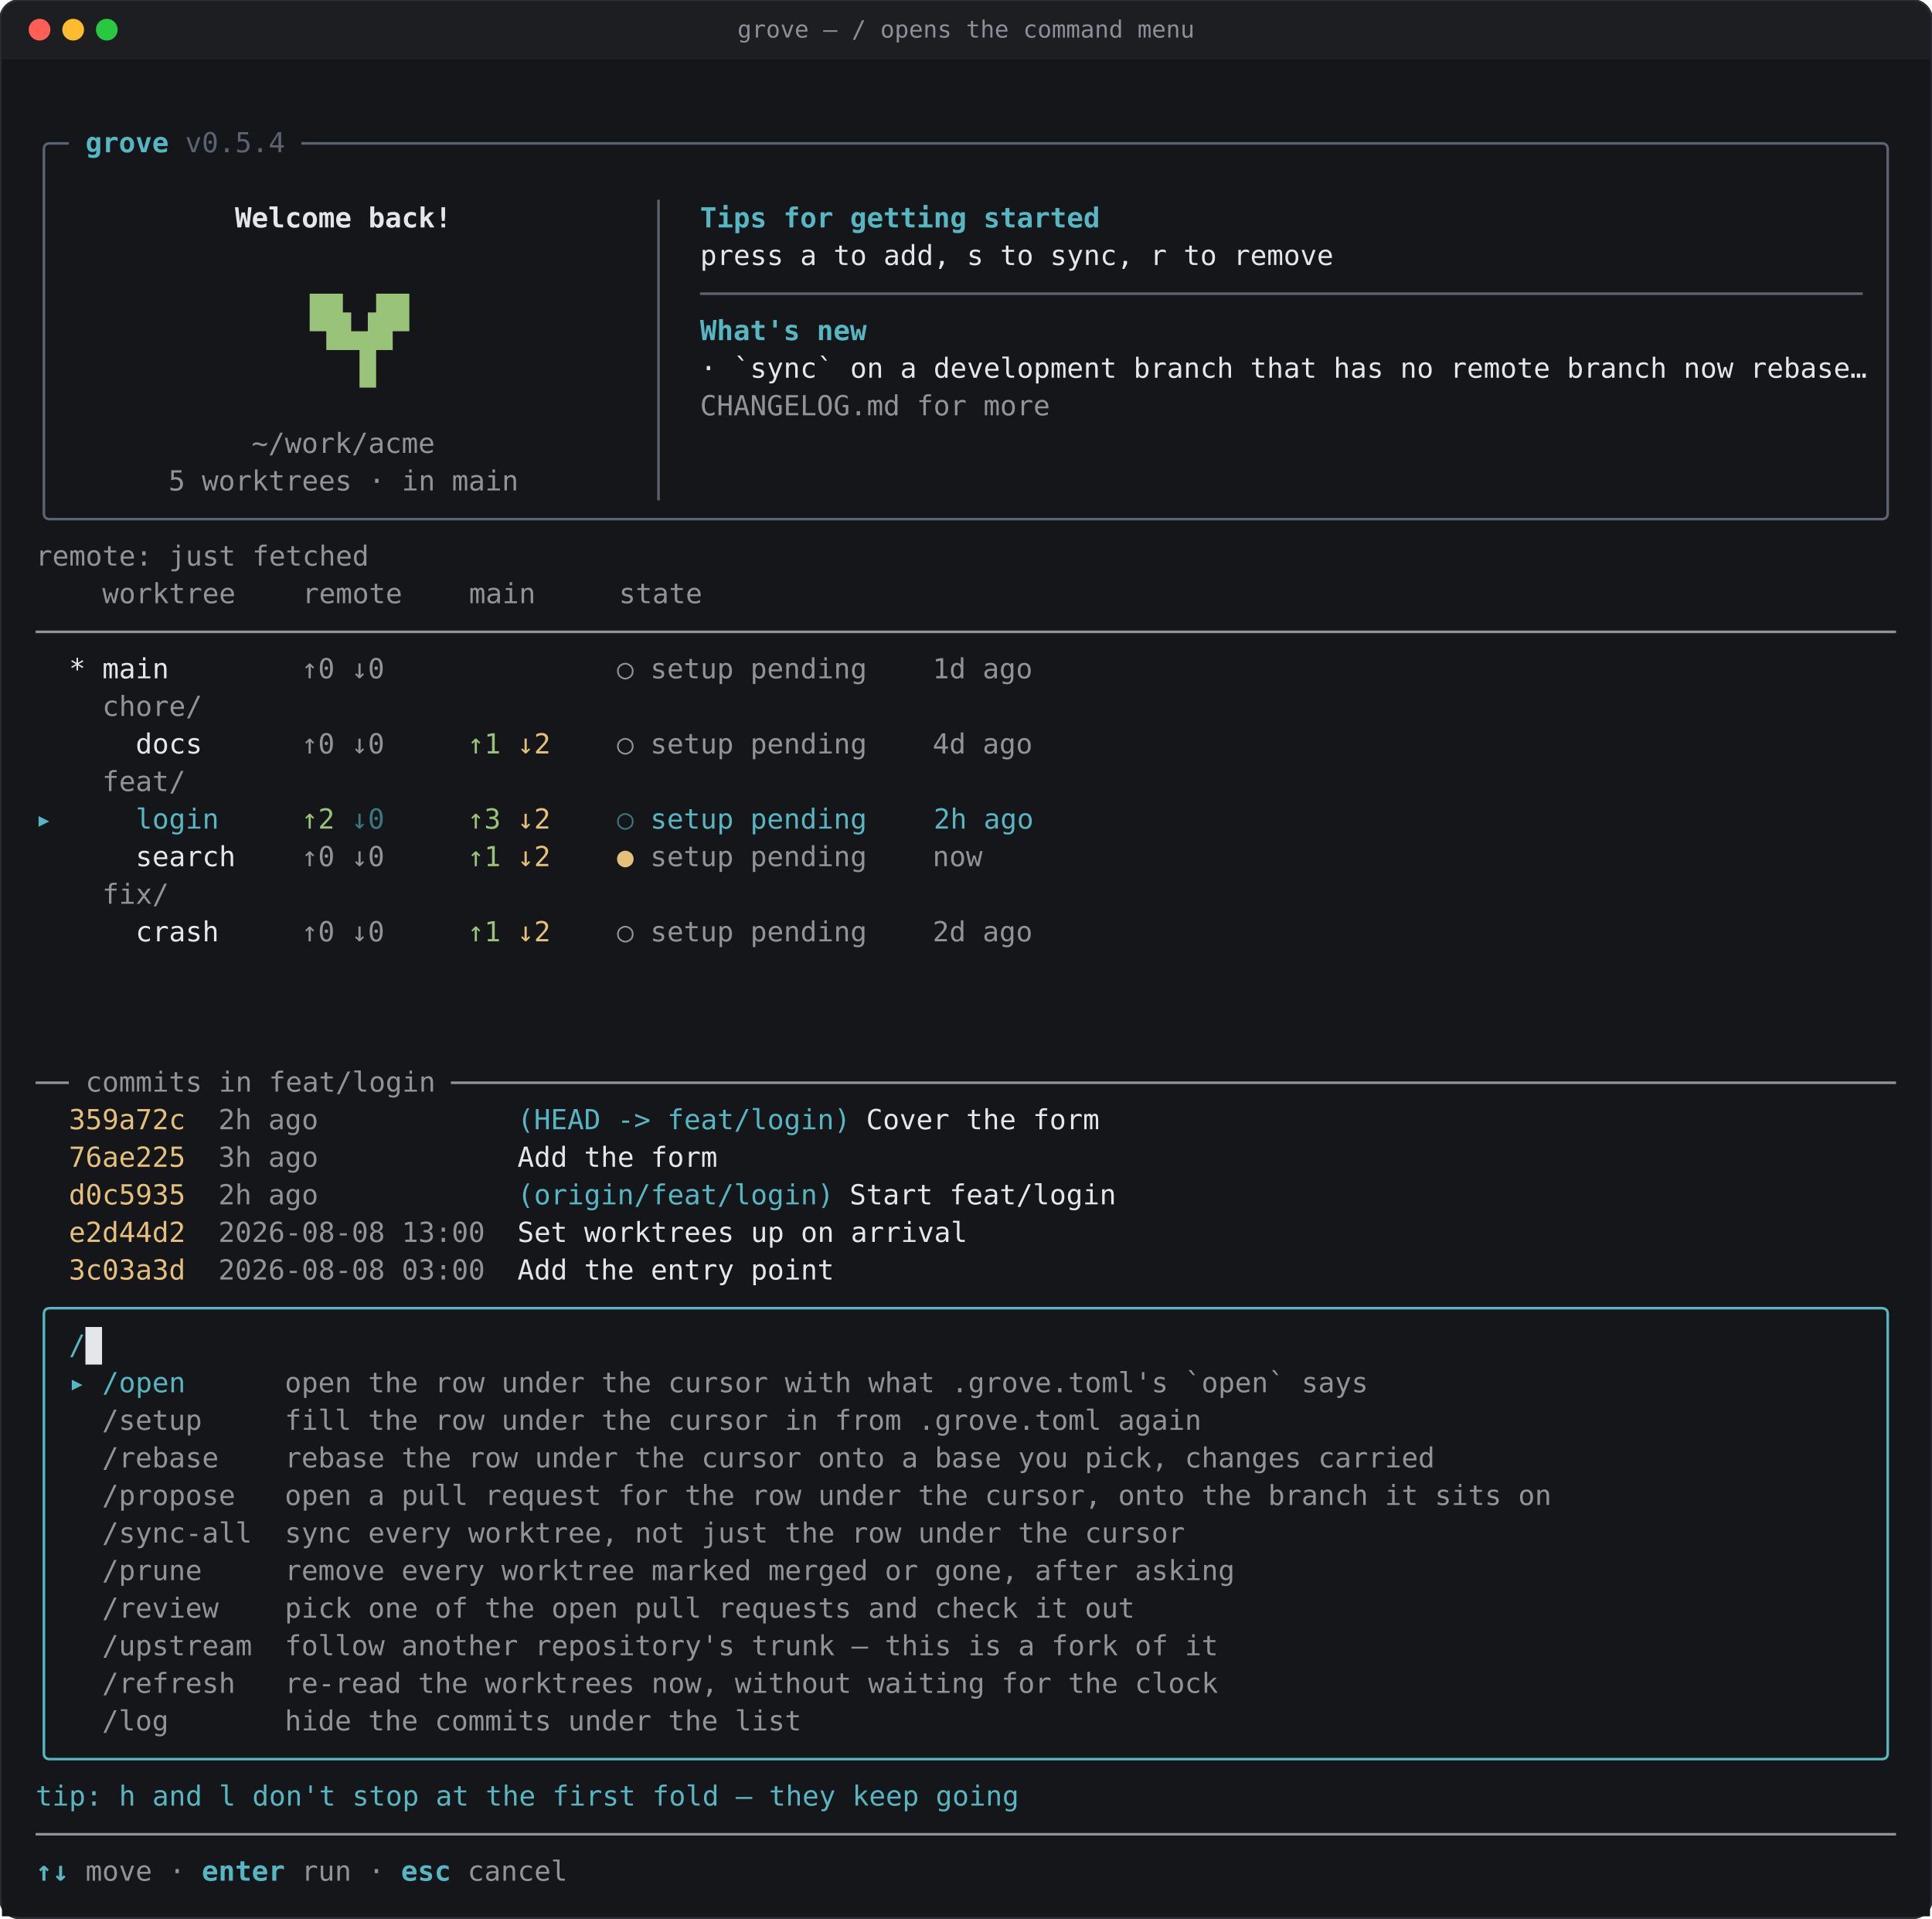
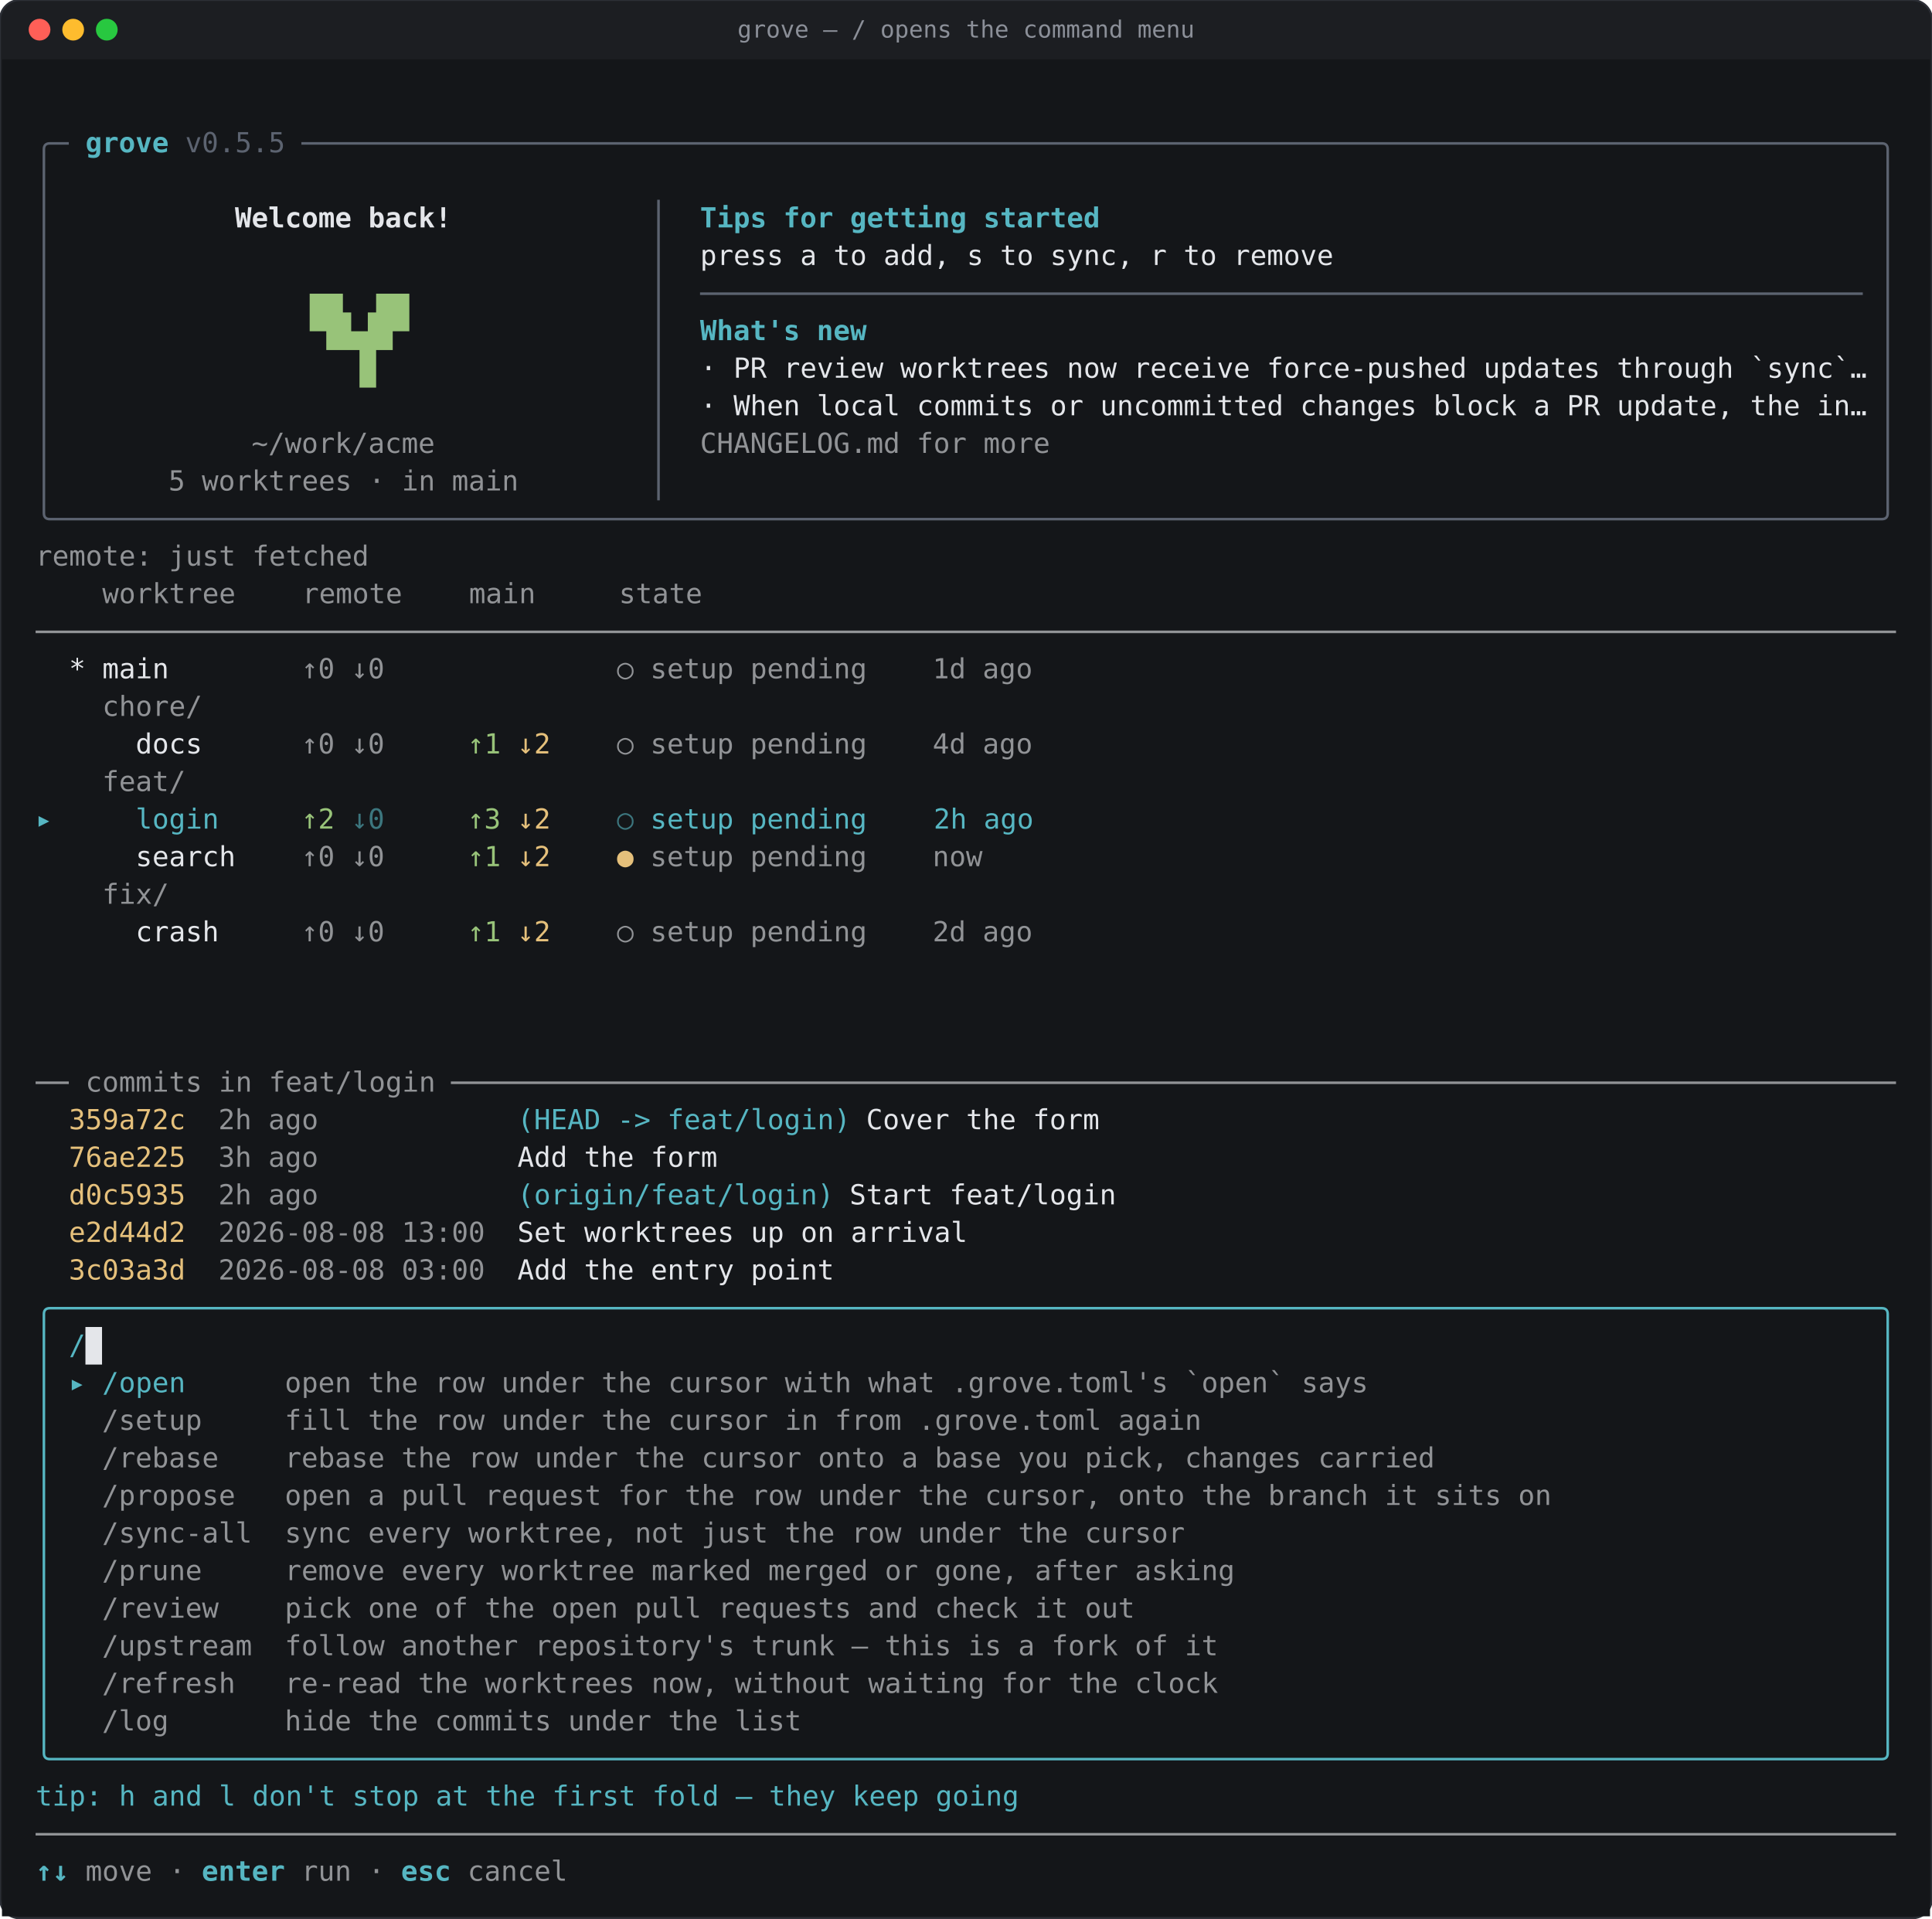
<svg xmlns="http://www.w3.org/2000/svg" width="977" height="970" viewBox="0 0 977 970" font-family="ui-monospace, SFMono-Regular, Menlo, Consolas, 'DejaVu Sans Mono', monospace" font-size="14">
  <rect width="977" height="970" rx="10" fill="#1c1e22" stroke="#2c2f36" />
  <rect x="1" y="30" width="975" height="939" fill="#141619" />
  <circle cx="20" cy="15" r="5.5" fill="#ff5f57" />
  <circle cx="37" cy="15" r="5.5" fill="#febc2e" />
  <circle cx="54" cy="15" r="5.5" fill="#28c840" />
  <text x="488.5" y="19" fill="#8b8f98" font-size="12" text-anchor="middle">grove — / opens the command menu</text>
  <rect x="43.2" y="671.0" width="8.4" height="19" fill="#e4e6ea" />
  <path fill="#98c379" opacity="1" d="M156.60 148.50h4.20v9.50h-4.20zM160.80 148.50h8.40v9.50h-8.40zM169.20 148.50h4.20v9.50h-4.20zM190.20 148.50h4.20v9.50h-4.20zM194.40 148.50h8.40v9.50h-8.40zM202.80 148.50h4.20v9.50h-4.20zM156.60 158.00h4.20v9.50h-4.20zM160.80 158.00h4.20v9.50h-4.20zM165.00 158.00h4.20v9.50h-4.20zM165.00 167.50h4.20v9.50h-4.20zM169.20 158.00h8.40v19.00h-8.40zM177.60 167.50h8.40v9.50h-8.40zM186.00 158.00h8.40v19.00h-8.40zM194.40 158.00h4.20v9.50h-4.20zM198.60 158.00h4.20v9.50h-4.20zM194.40 167.50h4.20v9.50h-4.20zM202.80 158.00h4.20v9.50h-4.20zM181.80 177.00h4.20v19.00h-4.20zM186.00 177.00h4.20v19.00h-4.20z" />
  <path fill="none" stroke="#5c6370" stroke-width="1.3" opacity="1" d="M22.20 82.00V75.50Q22.20 72.50 25.20 72.50H26.40M26.40 72.50H34.80M152.40 72.50H950.40M954.60 82.00V75.50Q954.60 72.50 951.60 72.50H950.40M22.20 82.00V101.00M954.60 82.00V101.00M22.20 101.00V120.00M333.00 101.00V120.00M954.60 101.00V120.00M22.20 120.00V139.00M333.00 120.00V139.00M954.60 120.00V139.00M22.20 139.00V158.00M333.00 139.00V158.00M354.00 148.50H942.00M954.60 139.00V158.00M22.20 158.00V177.00M333.00 158.00V177.00M954.60 158.00V177.00M22.20 177.00V196.00M333.00 177.00V196.00M954.60 177.00V196.00M22.20 196.00V215.00M333.00 196.00V215.00M954.60 196.00V215.00M22.20 215.00V234.00M333.00 215.00V234.00M954.60 215.00V234.00M22.20 234.00V253.00M333.00 234.00V253.00M954.60 234.00V253.00M22.20 253.00V259.50Q22.20 262.50 25.20 262.50H26.40M26.40 262.50H950.40M954.60 253.00V259.50Q954.60 262.50 951.60 262.50H950.40" />
  <path fill="none" stroke="#e4e6ea" stroke-width="1.3" opacity="0.6" d="M18.00 319.50H958.80M18.00 547.50H34.80M228.00 547.50H958.80M18.00 927.50H958.80" />
  <path fill="none" stroke="#56b6c2" stroke-width="1.3" opacity="1" d="M22.20 671.00V664.50Q22.20 661.50 25.20 661.50H26.40M26.40 661.50H950.40M954.60 671.00V664.50Q954.60 661.50 951.60 661.50H950.40M22.20 671.00V690.00M954.60 671.00V690.00M22.20 690.00V709.00M954.60 690.00V709.00M22.20 709.00V728.00M954.60 709.00V728.00M22.20 728.00V747.00M954.60 728.00V747.00M22.20 747.00V766.00M954.60 747.00V766.00M22.20 766.00V785.00M954.60 766.00V785.00M22.20 785.00V804.00M954.60 785.00V804.00M22.20 804.00V823.00M954.60 804.00V823.00M22.20 823.00V842.00M954.60 823.00V842.00M22.20 842.00V861.00M954.60 842.00V861.00M22.20 861.00V880.00M954.60 861.00V880.00M22.20 880.00V886.50Q22.20 889.50 25.20 889.50H26.40M26.40 889.50H950.40M954.60 880.00V886.50Q954.60 889.50 951.60 889.50H950.40" />
  <text x="43.2" y="77.0" fill="#56b6c2" font-weight="600" textLength="42.0" lengthAdjust="spacingAndGlyphs" xml:space="preserve">grove</text>
-   <text x="85.2" y="77.0" fill="#5c6370" textLength="67.2" lengthAdjust="spacingAndGlyphs" xml:space="preserve"> v0.5.4 </text>
+   <text x="85.2" y="77.0" fill="#5c6370" textLength="67.2" lengthAdjust="spacingAndGlyphs" xml:space="preserve"> v0.5.5 </text>
  <text x="118.8" y="115.0" fill="#e4e6ea" font-weight="600" textLength="109.2" lengthAdjust="spacingAndGlyphs" xml:space="preserve">Welcome back!</text>
  <text x="354.0" y="115.0" fill="#56b6c2" font-weight="600" textLength="201.6" lengthAdjust="spacingAndGlyphs" xml:space="preserve">Tips for getting started</text>
  <text x="337.2" y="134.0" fill="#e4e6ea" textLength="613.2" lengthAdjust="spacingAndGlyphs" xml:space="preserve">  press a to add, s to sync, r to remove                                 </text>
  <text x="354.0" y="172.0" fill="#56b6c2" font-weight="600" textLength="84.0" lengthAdjust="spacingAndGlyphs" xml:space="preserve">What's new</text>
-   <text x="337.2" y="191.0" fill="#e4e6ea" textLength="613.2" lengthAdjust="spacingAndGlyphs" xml:space="preserve">  · `sync` on a development branch that has no remote branch now rebase… </text>
-   <text x="354.0" y="210.0" fill="#e4e6ea" opacity="0.6" textLength="176.4" lengthAdjust="spacingAndGlyphs" xml:space="preserve">CHANGELOG.md for more</text>
+   <text x="337.2" y="191.0" fill="#e4e6ea" textLength="613.2" lengthAdjust="spacingAndGlyphs" xml:space="preserve">  · PR review worktrees now receive force-pushed updates through `sync`… </text>
+   <text x="337.2" y="210.0" fill="#e4e6ea" textLength="613.2" lengthAdjust="spacingAndGlyphs" xml:space="preserve">  · When local commits or uncommitted changes block a PR update, the in… </text>
  <text x="127.2" y="229.0" fill="#e4e6ea" opacity="0.6" textLength="92.4" lengthAdjust="spacingAndGlyphs" xml:space="preserve">~/work/acme</text>
+   <text x="354.0" y="229.0" fill="#e4e6ea" opacity="0.6" textLength="176.4" lengthAdjust="spacingAndGlyphs" xml:space="preserve">CHANGELOG.md for more</text>
  <text x="85.2" y="248.0" fill="#e4e6ea" opacity="0.6" textLength="176.4" lengthAdjust="spacingAndGlyphs" xml:space="preserve">5 worktrees · in main</text>
  <text x="18.0" y="286.0" fill="#e4e6ea" opacity="0.6" textLength="168.0" lengthAdjust="spacingAndGlyphs" xml:space="preserve">remote: just fetched</text>
  <text x="18.0" y="305.0" fill="#e4e6ea" opacity="0.6" textLength="336.0" lengthAdjust="spacingAndGlyphs" xml:space="preserve">    worktree    remote    main     state</text>
  <text x="18.0" y="343.0" fill="#e4e6ea" textLength="134.4" lengthAdjust="spacingAndGlyphs" xml:space="preserve">  * main        </text>
  <text x="152.4" y="343.0" fill="#e4e6ea" opacity="0.6" textLength="16.8" lengthAdjust="spacingAndGlyphs" xml:space="preserve">↑0</text>
  <text x="177.6" y="343.0" fill="#e4e6ea" opacity="0.6" textLength="16.8" lengthAdjust="spacingAndGlyphs" xml:space="preserve">↓0</text>
  <text x="312.0" y="343.0" fill="#e4e6ea" opacity="0.6" textLength="126.0" lengthAdjust="spacingAndGlyphs" xml:space="preserve">○ setup pending</text>
  <text x="471.6" y="343.0" fill="#e4e6ea" opacity="0.6" textLength="50.4" lengthAdjust="spacingAndGlyphs" xml:space="preserve">1d ago</text>
  <text x="18.0" y="362.0" fill="#e4e6ea" opacity="0.6" textLength="84.0" lengthAdjust="spacingAndGlyphs" xml:space="preserve">    chore/</text>
  <text x="18.0" y="381.0" fill="#e4e6ea" textLength="134.4" lengthAdjust="spacingAndGlyphs" xml:space="preserve">      docs      </text>
  <text x="152.4" y="381.0" fill="#e4e6ea" opacity="0.6" textLength="16.8" lengthAdjust="spacingAndGlyphs" xml:space="preserve">↑0</text>
  <text x="177.6" y="381.0" fill="#e4e6ea" opacity="0.6" textLength="16.8" lengthAdjust="spacingAndGlyphs" xml:space="preserve">↓0</text>
  <text x="236.4" y="381.0" fill="#98c379" textLength="16.8" lengthAdjust="spacingAndGlyphs" xml:space="preserve">↑1</text>
  <text x="261.6" y="381.0" fill="#e5c07b" textLength="16.8" lengthAdjust="spacingAndGlyphs" xml:space="preserve">↓2</text>
  <text x="312.0" y="381.0" fill="#e4e6ea" opacity="0.6" textLength="126.0" lengthAdjust="spacingAndGlyphs" xml:space="preserve">○ setup pending</text>
  <text x="471.6" y="381.0" fill="#e4e6ea" opacity="0.6" textLength="50.4" lengthAdjust="spacingAndGlyphs" xml:space="preserve">4d ago</text>
  <text x="18.0" y="400.0" fill="#e4e6ea" opacity="0.6" textLength="75.6" lengthAdjust="spacingAndGlyphs" xml:space="preserve">    feat/</text>
  <text x="18.0" y="419.0" fill="#56b6c2" textLength="134.4" lengthAdjust="spacingAndGlyphs" xml:space="preserve">▸     login     </text>
  <text x="152.4" y="419.0" fill="#98c379" textLength="16.8" lengthAdjust="spacingAndGlyphs" xml:space="preserve">↑2</text>
  <text x="177.6" y="419.0" fill="#56b6c2" opacity="0.6" textLength="16.8" lengthAdjust="spacingAndGlyphs" xml:space="preserve">↓0</text>
  <text x="236.4" y="419.0" fill="#98c379" textLength="16.8" lengthAdjust="spacingAndGlyphs" xml:space="preserve">↑3</text>
  <text x="261.6" y="419.0" fill="#e5c07b" textLength="16.8" lengthAdjust="spacingAndGlyphs" xml:space="preserve">↓2</text>
  <text x="312.0" y="419.0" fill="#56b6c2" opacity="0.6" textLength="8.4" lengthAdjust="spacingAndGlyphs" xml:space="preserve">○</text>
  <text x="320.4" y="419.0" fill="#56b6c2" textLength="201.6" lengthAdjust="spacingAndGlyphs" xml:space="preserve"> setup pending    2h ago</text>
  <text x="18.0" y="438.0" fill="#e4e6ea" textLength="134.4" lengthAdjust="spacingAndGlyphs" xml:space="preserve">      search    </text>
  <text x="152.4" y="438.0" fill="#e4e6ea" opacity="0.6" textLength="16.8" lengthAdjust="spacingAndGlyphs" xml:space="preserve">↑0</text>
  <text x="177.6" y="438.0" fill="#e4e6ea" opacity="0.6" textLength="16.8" lengthAdjust="spacingAndGlyphs" xml:space="preserve">↓0</text>
  <text x="236.4" y="438.0" fill="#98c379" textLength="16.8" lengthAdjust="spacingAndGlyphs" xml:space="preserve">↑1</text>
  <text x="261.6" y="438.0" fill="#e5c07b" textLength="16.8" lengthAdjust="spacingAndGlyphs" xml:space="preserve">↓2</text>
  <text x="312.0" y="438.0" fill="#e5c07b" textLength="8.4" lengthAdjust="spacingAndGlyphs" xml:space="preserve">●</text>
  <text x="320.4" y="438.0" fill="#e4e6ea" opacity="0.6" textLength="117.6" lengthAdjust="spacingAndGlyphs" xml:space="preserve"> setup pending</text>
  <text x="471.6" y="438.0" fill="#e4e6ea" opacity="0.6" textLength="50.4" lengthAdjust="spacingAndGlyphs" xml:space="preserve">now   </text>
  <text x="18.0" y="457.0" fill="#e4e6ea" opacity="0.6" textLength="67.2" lengthAdjust="spacingAndGlyphs" xml:space="preserve">    fix/</text>
  <text x="18.0" y="476.0" fill="#e4e6ea" textLength="134.4" lengthAdjust="spacingAndGlyphs" xml:space="preserve">      crash     </text>
  <text x="152.4" y="476.0" fill="#e4e6ea" opacity="0.6" textLength="16.8" lengthAdjust="spacingAndGlyphs" xml:space="preserve">↑0</text>
  <text x="177.6" y="476.0" fill="#e4e6ea" opacity="0.6" textLength="16.8" lengthAdjust="spacingAndGlyphs" xml:space="preserve">↓0</text>
  <text x="236.4" y="476.0" fill="#98c379" textLength="16.8" lengthAdjust="spacingAndGlyphs" xml:space="preserve">↑1</text>
  <text x="261.6" y="476.0" fill="#e5c07b" textLength="16.8" lengthAdjust="spacingAndGlyphs" xml:space="preserve">↓2</text>
  <text x="312.0" y="476.0" fill="#e4e6ea" opacity="0.6" textLength="126.0" lengthAdjust="spacingAndGlyphs" xml:space="preserve">○ setup pending</text>
  <text x="471.6" y="476.0" fill="#e4e6ea" opacity="0.6" textLength="50.4" lengthAdjust="spacingAndGlyphs" xml:space="preserve">2d ago</text>
  <text x="34.8" y="552.0" fill="#e4e6ea" opacity="0.6" textLength="193.2" lengthAdjust="spacingAndGlyphs" xml:space="preserve"> commits in feat/login </text>
  <text x="34.8" y="571.0" fill="#e5c07b" textLength="58.8" lengthAdjust="spacingAndGlyphs" xml:space="preserve">359a72c</text>
  <text x="110.4" y="571.0" fill="#e4e6ea" opacity="0.6" textLength="134.4" lengthAdjust="spacingAndGlyphs" xml:space="preserve">2h ago          </text>
  <text x="261.6" y="571.0" fill="#56b6c2" textLength="176.4" lengthAdjust="spacingAndGlyphs" xml:space="preserve">(HEAD -&gt; feat/login) </text>
  <text x="438.0" y="571.0" fill="#e4e6ea" textLength="117.6" lengthAdjust="spacingAndGlyphs" xml:space="preserve">Cover the form</text>
  <text x="34.8" y="590.0" fill="#e5c07b" textLength="58.8" lengthAdjust="spacingAndGlyphs" xml:space="preserve">76ae225</text>
  <text x="110.4" y="590.0" fill="#e4e6ea" opacity="0.6" textLength="134.4" lengthAdjust="spacingAndGlyphs" xml:space="preserve">3h ago          </text>
  <text x="244.8" y="590.0" fill="#e4e6ea" textLength="117.6" lengthAdjust="spacingAndGlyphs" xml:space="preserve">  Add the form</text>
  <text x="34.8" y="609.0" fill="#e5c07b" textLength="58.8" lengthAdjust="spacingAndGlyphs" xml:space="preserve">d0c5935</text>
  <text x="110.4" y="609.0" fill="#e4e6ea" opacity="0.6" textLength="134.4" lengthAdjust="spacingAndGlyphs" xml:space="preserve">2h ago          </text>
  <text x="261.6" y="609.0" fill="#56b6c2" textLength="168.0" lengthAdjust="spacingAndGlyphs" xml:space="preserve">(origin/feat/login) </text>
  <text x="429.6" y="609.0" fill="#e4e6ea" textLength="134.4" lengthAdjust="spacingAndGlyphs" xml:space="preserve">Start feat/login</text>
  <text x="34.8" y="628.0" fill="#e5c07b" textLength="58.8" lengthAdjust="spacingAndGlyphs" xml:space="preserve">e2d44d2</text>
  <text x="110.4" y="628.0" fill="#e4e6ea" opacity="0.6" textLength="134.4" lengthAdjust="spacingAndGlyphs" xml:space="preserve">2026-08-08 13:00</text>
  <text x="244.8" y="628.0" fill="#e4e6ea" textLength="243.6" lengthAdjust="spacingAndGlyphs" xml:space="preserve">  Set worktrees up on arrival</text>
  <text x="34.8" y="647.0" fill="#e5c07b" textLength="58.8" lengthAdjust="spacingAndGlyphs" xml:space="preserve">3c03a3d</text>
  <text x="110.4" y="647.0" fill="#e4e6ea" opacity="0.6" textLength="134.4" lengthAdjust="spacingAndGlyphs" xml:space="preserve">2026-08-08 03:00</text>
  <text x="244.8" y="647.0" fill="#e4e6ea" textLength="176.4" lengthAdjust="spacingAndGlyphs" xml:space="preserve">  Add the entry point</text>
  <text x="34.8" y="685.0" fill="#56b6c2" textLength="8.4" lengthAdjust="spacingAndGlyphs" xml:space="preserve">/</text>
  <text x="34.8" y="704.0" fill="#56b6c2" textLength="92.4" lengthAdjust="spacingAndGlyphs" xml:space="preserve">▸ /open    </text>
  <text x="144.0" y="704.0" fill="#e4e6ea" opacity="0.6" textLength="546.0" lengthAdjust="spacingAndGlyphs" xml:space="preserve">open the row under the cursor with what .grove.toml's `open` says</text>
  <text x="51.6" y="723.0" fill="#e4e6ea" opacity="0.6" textLength="75.6" lengthAdjust="spacingAndGlyphs" xml:space="preserve">/setup   </text>
  <text x="144.0" y="723.0" fill="#e4e6ea" opacity="0.6" textLength="462.0" lengthAdjust="spacingAndGlyphs" xml:space="preserve">fill the row under the cursor in from .grove.toml again</text>
  <text x="51.6" y="742.0" fill="#e4e6ea" opacity="0.6" textLength="75.6" lengthAdjust="spacingAndGlyphs" xml:space="preserve">/rebase  </text>
  <text x="144.0" y="742.0" fill="#e4e6ea" opacity="0.6" textLength="579.6" lengthAdjust="spacingAndGlyphs" xml:space="preserve">rebase the row under the cursor onto a base you pick, changes carried</text>
  <text x="51.6" y="761.0" fill="#e4e6ea" opacity="0.6" textLength="75.6" lengthAdjust="spacingAndGlyphs" xml:space="preserve">/propose </text>
  <text x="144.0" y="761.0" fill="#e4e6ea" opacity="0.6" textLength="638.4" lengthAdjust="spacingAndGlyphs" xml:space="preserve">open a pull request for the row under the cursor, onto the branch it sits on</text>
  <text x="51.6" y="780.0" fill="#e4e6ea" opacity="0.6" textLength="75.6" lengthAdjust="spacingAndGlyphs" xml:space="preserve">/sync-all</text>
  <text x="144.0" y="780.0" fill="#e4e6ea" opacity="0.6" textLength="453.6" lengthAdjust="spacingAndGlyphs" xml:space="preserve">sync every worktree, not just the row under the cursor</text>
  <text x="51.6" y="799.0" fill="#e4e6ea" opacity="0.6" textLength="75.6" lengthAdjust="spacingAndGlyphs" xml:space="preserve">/prune   </text>
  <text x="144.0" y="799.0" fill="#e4e6ea" opacity="0.6" textLength="478.8" lengthAdjust="spacingAndGlyphs" xml:space="preserve">remove every worktree marked merged or gone, after asking</text>
  <text x="51.6" y="818.0" fill="#e4e6ea" opacity="0.6" textLength="75.6" lengthAdjust="spacingAndGlyphs" xml:space="preserve">/review  </text>
  <text x="144.0" y="818.0" fill="#e4e6ea" opacity="0.6" textLength="428.4" lengthAdjust="spacingAndGlyphs" xml:space="preserve">pick one of the open pull requests and check it out</text>
  <text x="51.6" y="837.0" fill="#e4e6ea" opacity="0.6" textLength="75.6" lengthAdjust="spacingAndGlyphs" xml:space="preserve">/upstream</text>
  <text x="144.0" y="837.0" fill="#e4e6ea" opacity="0.6" textLength="470.4" lengthAdjust="spacingAndGlyphs" xml:space="preserve">follow another repository's trunk — this is a fork of it</text>
  <text x="51.6" y="856.0" fill="#e4e6ea" opacity="0.6" textLength="75.6" lengthAdjust="spacingAndGlyphs" xml:space="preserve">/refresh </text>
  <text x="144.0" y="856.0" fill="#e4e6ea" opacity="0.6" textLength="470.4" lengthAdjust="spacingAndGlyphs" xml:space="preserve">re-read the worktrees now, without waiting for the clock</text>
  <text x="51.6" y="875.0" fill="#e4e6ea" opacity="0.6" textLength="75.6" lengthAdjust="spacingAndGlyphs" xml:space="preserve">/log     </text>
  <text x="144.0" y="875.0" fill="#e4e6ea" opacity="0.6" textLength="260.4" lengthAdjust="spacingAndGlyphs" xml:space="preserve">hide the commits under the list</text>
  <text x="18.0" y="913.0" fill="#56b6c2" textLength="495.6" lengthAdjust="spacingAndGlyphs" xml:space="preserve">tip: h and l don't stop at the first fold — they keep going</text>
  <text x="18.0" y="951.0" fill="#56b6c2" font-weight="600" textLength="16.8" lengthAdjust="spacingAndGlyphs" xml:space="preserve">↑↓</text>
  <text x="34.8" y="951.0" fill="#e4e6ea" opacity="0.6" textLength="67.2" lengthAdjust="spacingAndGlyphs" xml:space="preserve"> move · </text>
  <text x="102.0" y="951.0" fill="#56b6c2" font-weight="600" textLength="42.0" lengthAdjust="spacingAndGlyphs" xml:space="preserve">enter</text>
  <text x="144.0" y="951.0" fill="#e4e6ea" opacity="0.6" textLength="58.8" lengthAdjust="spacingAndGlyphs" xml:space="preserve"> run · </text>
  <text x="202.8" y="951.0" fill="#56b6c2" font-weight="600" textLength="25.2" lengthAdjust="spacingAndGlyphs" xml:space="preserve">esc</text>
  <text x="228.0" y="951.0" fill="#e4e6ea" opacity="0.6" textLength="58.8" lengthAdjust="spacingAndGlyphs" xml:space="preserve"> cancel</text>
</svg>
